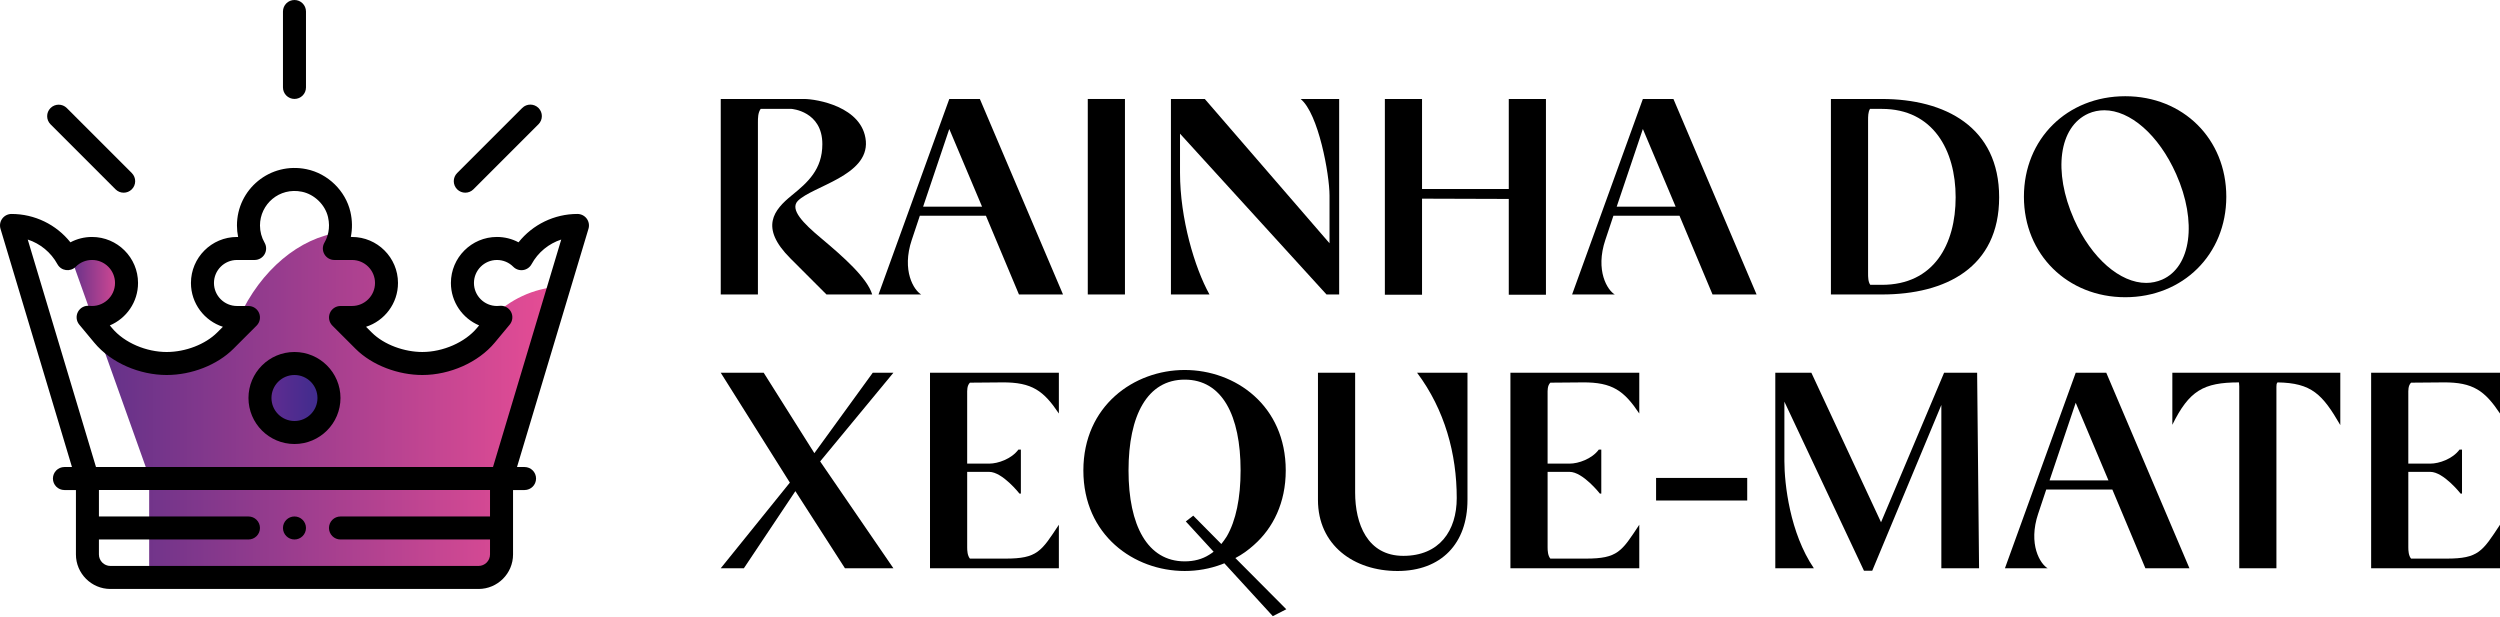
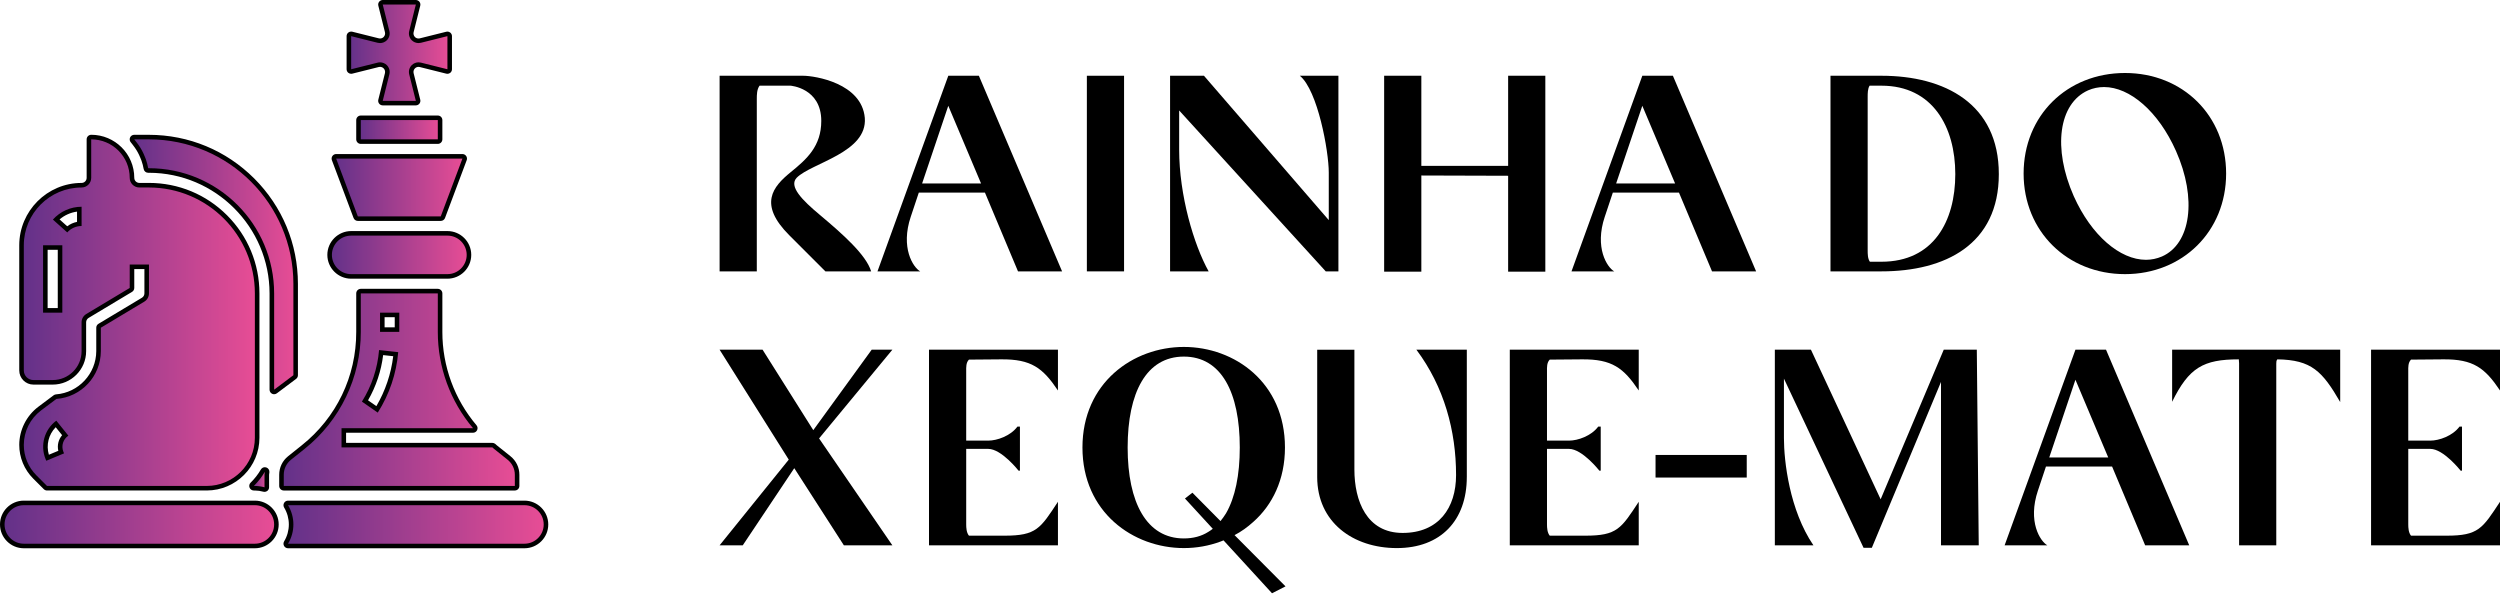
- <svg xmlns="http://www.w3.org/2000/svg" xmlns:xlink="http://www.w3.org/1999/xlink" id="Camada_2" data-name="Camada 2" viewBox="0 0 2743.97 676.28">
+ <svg xmlns="http://www.w3.org/2000/svg" xmlns:xlink="http://www.w3.org/1999/xlink" id="Camada_2" data-name="Camada 2" viewBox="0 0 2742.2 650.74">
  <defs>
    <style>
      .cls-1 {
+         fill: url(#Gradiente_sem_nome_422-5);
+       }
+ 
+       .cls-2 {
+         fill: url(#Gradiente_sem_nome_422-6);
+       }
+ 
+       .cls-3 {
+         fill: url(#Gradiente_sem_nome_422-7);
+       }
+ 
+       .cls-4 {
+         fill: url(#Gradiente_sem_nome_422-4);
+       }
+ 
+       .cls-5 {
        fill: url(#Gradiente_sem_nome_422);
      }

-       .cls-2 {
+       .cls-6 {
+         fill: url(#Gradiente_sem_nome_422-3);
+       }
+ 
+       .cls-7 {
+         fill: url(#Gradiente_sem_nome_422-8);
+       }
+ 
+       .cls-8 {
        fill: url(#Gradiente_sem_nome_422-2);
      }

-       .cls-3 {
-         fill: url(#Gradiente_sem_nome_18);
+       .cls-9 {
+         fill: url(#Gradiente_sem_nome_422-9);
+       }
+ 
+       .cls-10 {
+         fill: url(#Gradiente_sem_nome_422-10);
      }
    </style>
-     <linearGradient id="Gradiente_sem_nome_422" data-name="Gradiente sem nome 422" x1="104.82" y1="444.47" x2="613.64" y2="444.47" gradientUnits="userSpaceOnUse">
+     <linearGradient id="Gradiente_sem_nome_422" data-name="Gradiente sem nome 422" x1="366.23" y1="205.65" x2="509.72" y2="205.65" gradientUnits="userSpaceOnUse">
      <stop offset="0" stop-color="#623189" />
      <stop offset="1" stop-color="#e84d95" />
    </linearGradient>
-     <linearGradient id="Gradiente_sem_nome_18" data-name="Gradiente sem nome 18" x1="285.33" y1="436.84" x2="361.09" y2="436.84" gradientUnits="userSpaceOnUse">
-       <stop offset="0" stop-color="#662c91" />
-       <stop offset="1" stop-color="#392c8d" />
-     </linearGradient>
-     <linearGradient id="Gradiente_sem_nome_422-2" data-name="Gradiente sem nome 422" x1="77.37" y1="310.58" x2="138.88" y2="310.58" xlink:href="#Gradiente_sem_nome_422" />
+     <linearGradient id="Gradiente_sem_nome_422-2" data-name="Gradiente sem nome 422" x1="361.55" y1="279.57" x2="514.4" y2="279.57" xlink:href="#Gradiente_sem_nome_422" />
+     <linearGradient id="Gradiente_sem_nome_422-3" data-name="Gradiente sem nome 422" x1="23.62" y1="342.93" x2="282.07" y2="342.93" xlink:href="#Gradiente_sem_nome_422" />
+     <linearGradient id="Gradiente_sem_nome_422-4" data-name="Gradiente sem nome 422" x1="275.9" y1="526" x2="293" y2="526" xlink:href="#Gradiente_sem_nome_422" />
+     <linearGradient id="Gradiente_sem_nome_422-5" data-name="Gradiente sem nome 422" x1="393.23" y1="142.28" x2="482.72" y2="142.28" xlink:href="#Gradiente_sem_nome_422" />
+     <linearGradient id="Gradiente_sem_nome_422-6" data-name="Gradiente sem nome 422" x1="382.67" y1="57.8" x2="493.28" y2="57.8" xlink:href="#Gradiente_sem_nome_422" />
+     <linearGradient id="Gradiente_sem_nome_422-7" data-name="Gradiente sem nome 422" x1="313.44" y1="575.26" x2="598.88" y2="575.26" xlink:href="#Gradiente_sem_nome_422" />
+     <linearGradient id="Gradiente_sem_nome_422-8" data-name="Gradiente sem nome 422" x1="2.5" y1="575.26" x2="303.19" y2="575.26" xlink:href="#Gradiente_sem_nome_422" />
+     <linearGradient id="Gradiente_sem_nome_422-9" data-name="Gradiente sem nome 422" x1="144.74" y1="290.13" x2="324.31" y2="290.13" xlink:href="#Gradiente_sem_nome_422" />
+     <linearGradient id="Gradiente_sem_nome_422-10" data-name="Gradiente sem nome 422" x1="308.75" y1="427.42" x2="567.2" y2="427.42" xlink:href="#Gradiente_sem_nome_422" />
  </defs>
  <g id="Camada_1-2" data-name="Camada 1">
    <g>
      <g>
-         <path d="M791.08,323.21V108.64h91.57c13,0,64.37,8.16,67.7,46.24,3.02,38.08-58.33,49.26-74.65,65.58-9.07,9.37,5.74,24.48,25.69,41.1,24.48,20.55,50.47,43.52,55.91,61.65h-50.17l-39.59-39.59c-34.15-34.15-18.13-53.19,1.51-69.21,17.53-14.2,33.55-28.41,33.55-56.21,0-36.27-33.85-38.68-33.85-38.68h-33.85c-3.02,4.23-3.02,9.97-3.02,14.81v188.88h-40.8Z" />
-         <path d="M1000.82,263.07c-11.48,34.15,2.42,55.61,10.28,60.14h-46.84l77.67-214.57h33.55l91.27,214.57h-48.35l-36.27-86.43h-72.53l-8.76,26.29ZM1077.88,226.8l-35.96-85.22-28.71,85.22h64.67Z" />
-         <path d="M1193.93,323.21V108.64h40.8v214.57h-40.8Z" />
-         <path d="M1295.17,189.63c0,50.17,16.02,104.26,32.34,133.58h-42.31V108.64h37.17l136.9,158.36v-52.28c0-23.27-12.09-90.06-31.73-106.08h42.31v214.57h-13.9l-160.78-176.49v42.92Z" />
-         <path d="M1560.81,323.51h-40.8V108.64h40.8v98.82h95.2v-98.82h40.8v214.88h-40.8v-105.17l-95.2-.3v105.47Z" />
-         <path d="M1762.08,263.07c-11.48,34.15,2.42,55.61,10.28,60.14h-46.84l77.67-214.57h33.55l91.27,214.57h-48.35l-36.27-86.43h-72.53l-8.76,26.29ZM1839.15,226.8l-35.96-85.22-28.71,85.22h64.67Z" />
-         <path d="M2009.59,323.21V108.64h55.91c69.51,0,128.74,30.83,128.74,107.89s-58.63,106.68-128.74,106.68h-55.91ZM2065.5,312.63c57.12,0,80.99-44.43,80.99-96.1s-24.78-97.01-80.99-97.01h-13c-2.12,3.32-2.12,8.46-2.12,12.39v168.03c0,3.93,0,9.37,2.42,12.69h12.69Z" />
-         <path d="M2332.65,105.61c63.46,0,110.91,46.84,110.91,110.31s-47.75,110.31-110.91,110.31-111.22-46.84-111.22-110.31,47.45-110.31,111.22-110.31ZM2355.62,310.52c6.04,0,11.79-1.21,17.53-3.63,31.73-13.9,38.68-63.47,15.41-115.75-19.34-43.52-50.77-70.11-78.88-70.11-6.04,0-12.09,1.21-17.53,3.63-32.34,14.51-38.99,63.46-15.72,116.05,19.34,43.22,50.77,69.81,79.18,69.81Z" />
-         <path d="M816.47,623.7h-25.39l75.86-93.99-75.86-120.58h47.15l55.61,88.25,64.07-88.25h22.67l-80.39,97.31,80.39,117.26h-53.19l-54.4-84.62-56.51,84.62Z" />
-         <path d="M1061.56,600.43c0,4.23.3,9.37,3.02,12.69h38.99c35.06,0,39.29-7.86,58.63-37.17v47.75h-141.44v-214.57h141.44v44.73c-16.62-24.78-29.32-34.45-62.26-34.15l-35.36.3c-3.32,3.32-3.02,8.46-3.02,12.69v76.16h24.18c9.67,0,24.48-5.14,32.04-15.41h2.72v48.35h-1.51s-18.74-23.88-33.24-23.88h-24.18v82.5Z" />
-         <path d="M1397.02,676.28l-53.19-58.03-3.02,1.21c-13,4.84-26.59,7.25-40.5,7.25-55.61,0-111.22-39.29-111.22-110.31s55.61-110.31,111.22-110.31,110.91,38.99,110.91,110.31c0,35.36-13.9,63.16-34.75,81.6-6.35,5.74-13,10.58-20.55,14.51l55.91,56.21-14.81,7.56ZM1309.68,565.97l30.83,31.13c2.12-2.72,4.23-5.44,6.04-8.46,9.97-17.23,15.11-42.01,15.11-72.23,0-60.44-20.25-99.73-61.35-99.73s-61.65,39.29-61.65,99.73,20.85,99.73,61.65,99.73c10.28,0,19.34-2.42,26.9-7.25,1.51-.91,3.32-2.12,4.84-3.32l-30.52-33.24,8.16-6.35Z" />
-         <path d="M1610.68,548.75c0,47.75-28.71,77.97-76.76,77.97s-87.34-28.41-87.34-77.97v-139.62h40.8v131.46c0,34.15,13.3,69.51,52.89,69.51s58.63-27.5,58.63-63.47c0-48.35-13-96.71-43.52-137.51h55.31v139.62Z" />
-         <path d="M1698.62,600.43c0,4.23.3,9.37,3.02,12.69h38.99c35.06,0,39.29-7.86,58.63-37.17v47.75h-141.44v-214.57h141.44v44.73c-16.62-24.78-29.32-34.45-62.26-34.15l-35.36.3c-3.32,3.32-3.02,8.46-3.02,12.69v76.16h24.18c9.67,0,24.48-5.14,32.04-15.41h2.72v48.35h-1.51s-18.74-23.88-33.24-23.88h-24.18v82.5Z" />
-         <path d="M1817.69,524.57h100.03v24.78h-100.03v-24.78Z" />
-         <path d="M2045.86,626.42l-87.34-185.56v65.28c0,25.08,6.04,78.88,32.34,117.56h-42.31v-214.57h39.59l76.46,164.1,69.21-164.1h36.27l2.12,214.57h-41.4v-179.21l-75.86,181.93h-9.07Z" />
-         <path d="M2237.16,563.56c-11.48,34.15,2.42,55.61,10.28,60.14h-46.84l77.67-214.57h33.55l91.27,214.57h-48.35l-36.27-86.43h-72.53l-8.76,26.29ZM2314.23,527.29l-35.96-85.22-28.71,85.22h64.67Z" />
-         <path d="M2498.58,623.7h-40.8v-199.76c0-1.51-.3-2.72-.3-4.23-38.99,0-54.7,9.07-73.14,46.54v-57.12h184.35v57.42c-19.64-33.85-31.43-46.24-68.91-46.84-1.21,1.21-1.21,3.32-1.21,4.83v199.16Z" />
-         <path d="M2643.33,600.43c0,4.23.3,9.37,3.02,12.69h38.99c35.06,0,39.29-7.86,58.63-37.17v47.75h-141.44v-214.57h141.44v44.73c-16.62-24.78-29.32-34.45-62.26-34.15l-35.36.3c-3.32,3.32-3.02,8.46-3.02,12.69v76.16h24.18c9.67,0,24.48-5.14,32.04-15.41h2.72v48.35h-1.51s-18.74-23.88-33.24-23.88h-24.18v82.5Z" />
+         <path d="M789.32,297.67V83.09h91.57c13,0,64.37,8.16,67.7,46.24,3.02,38.08-58.33,49.26-74.65,65.58-9.07,9.37,5.74,24.48,25.69,41.1,24.48,20.55,50.47,43.52,55.91,61.65h-50.17l-39.59-39.59c-34.15-34.15-18.13-53.19,1.51-69.21,17.53-14.2,33.55-28.41,33.55-56.21,0-36.27-33.85-38.68-33.85-38.68h-33.85c-3.02,4.23-3.02,9.97-3.02,14.81v188.88h-40.8Z" />
+         <path d="M999.05,237.53c-11.48,34.15,2.42,55.61,10.28,60.14h-46.84l77.67-214.57h33.55l91.27,214.57h-48.35l-36.27-86.43h-72.53l-8.76,26.29ZM1076.11,201.26l-35.96-85.22-28.71,85.22h64.67Z" />
+         <path d="M1192.16,297.67V83.09h40.8v214.57h-40.8Z" />
+         <path d="M1293.4,164.09c0,50.17,16.02,104.26,32.34,133.58h-42.31V83.09h37.17l136.9,158.36v-52.28c0-23.27-12.09-90.06-31.73-106.08h42.31v214.57h-13.9l-160.78-176.49v42.92Z" />
+         <path d="M1559.04,297.97h-40.8V83.09h40.8v98.82h95.2v-98.82h40.8v214.88h-40.8v-105.17l-95.2-.3v105.47Z" />
+         <path d="M1760.31,237.53c-11.48,34.15,2.42,55.61,10.28,60.14h-46.84l77.67-214.57h33.55l91.27,214.57h-48.35l-36.27-86.43h-72.53l-8.76,26.29ZM1837.38,201.26l-35.96-85.22-28.71,85.22h64.67Z" />
+         <path d="M2007.82,297.67V83.09h55.91c69.51,0,128.74,30.83,128.74,107.89s-58.63,106.68-128.74,106.68h-55.91ZM2063.73,287.09c57.12,0,80.99-44.43,80.99-96.1s-24.78-97.01-80.99-97.01h-13c-2.12,3.32-2.12,8.46-2.12,12.39v168.03c0,3.93,0,9.37,2.42,12.69h12.69Z" />
+         <path d="M2330.88,80.07c63.46,0,110.91,46.84,110.91,110.31s-47.75,110.31-110.91,110.31-111.22-46.84-111.22-110.31,47.45-110.31,111.22-110.31ZM2353.85,284.97c6.04,0,11.79-1.21,17.53-3.63,31.73-13.9,38.68-63.47,15.41-115.75-19.34-43.52-50.77-70.11-78.88-70.11-6.04,0-12.09,1.21-17.53,3.63-32.34,14.51-38.99,63.46-15.72,116.05,19.34,43.22,50.77,69.81,79.18,69.81Z" />
+         <path d="M814.7,598.15h-25.39l75.86-93.99-75.86-120.58h47.15l55.61,88.25,64.07-88.25h22.67l-80.39,97.31,80.39,117.26h-53.19l-54.4-84.62-56.51,84.62Z" />
+         <path d="M1059.8,574.88c0,4.23.3,9.37,3.02,12.69h38.99c35.06,0,39.29-7.86,58.63-37.17v47.75h-141.44v-214.57h141.44v44.73c-16.62-24.78-29.32-34.45-62.26-34.15l-35.36.3c-3.32,3.32-3.02,8.46-3.02,12.69v76.16h24.18c9.67,0,24.48-5.14,32.04-15.41h2.72v48.35h-1.51s-18.74-23.88-33.24-23.88h-24.18v82.5Z" />
+         <path d="M1395.25,650.74l-53.19-58.03-3.02,1.21c-13,4.84-26.59,7.25-40.5,7.25-55.61,0-111.22-39.29-111.22-110.31s55.61-110.31,111.22-110.31,110.91,38.99,110.91,110.31c0,35.36-13.9,63.16-34.75,81.6-6.35,5.74-13,10.58-20.55,14.51l55.91,56.21-14.81,7.56ZM1307.91,540.43l30.83,31.13c2.12-2.72,4.23-5.44,6.04-8.46,9.97-17.23,15.11-42.01,15.11-72.23,0-60.44-20.25-99.73-61.35-99.73s-61.65,39.29-61.65,99.73,20.85,99.73,61.65,99.73c10.28,0,19.34-2.42,26.9-7.25,1.51-.91,3.32-2.12,4.84-3.32l-30.52-33.24,8.16-6.35Z" />
+         <path d="M1608.91,523.21c0,47.75-28.71,77.97-76.76,77.97s-87.34-28.41-87.34-77.97v-139.62h40.8v131.46c0,34.15,13.3,69.51,52.89,69.51s58.63-27.5,58.63-63.47c0-48.35-13-96.71-43.52-137.51h55.31v139.62Z" />
+         <path d="M1696.86,574.88c0,4.23.3,9.37,3.02,12.69h38.99c35.06,0,39.29-7.86,58.63-37.17v47.75h-141.44v-214.57h141.44v44.73c-16.62-24.78-29.32-34.45-62.26-34.15l-35.36.3c-3.32,3.32-3.02,8.46-3.02,12.69v76.16h24.18c9.67,0,24.48-5.14,32.04-15.41h2.72v48.35h-1.51s-18.74-23.88-33.24-23.88h-24.18v82.5Z" />
+         <path d="M1815.93,499.03h100.03v24.78h-100.03v-24.78Z" />
+         <path d="M2044.1,600.87l-87.34-185.56v65.28c0,25.08,6.04,78.88,32.34,117.56h-42.31v-214.57h39.59l76.46,164.1,69.21-164.1h36.27l2.12,214.57h-41.4v-179.21l-75.86,181.93h-9.07Z" />
+         <path d="M2235.39,538.01c-11.48,34.15,2.42,55.61,10.28,60.14h-46.84l77.67-214.57h33.55l91.27,214.57h-48.35l-36.27-86.43h-72.53l-8.76,26.29ZM2312.46,501.75l-35.96-85.22-28.71,85.22h64.67Z" />
+         <path d="M2496.81,598.15h-40.8v-199.76c0-1.51-.3-2.72-.3-4.23-38.99,0-54.7,9.07-73.14,46.54v-57.12h184.35v57.42c-19.64-33.85-31.43-46.24-68.91-46.84-1.21,1.21-1.21,3.32-1.21,4.83v199.16Z" />
+         <path d="M2641.57,574.88c0,4.23.3,9.37,3.02,12.69h38.99c35.06,0,39.29-7.86,58.63-37.17v47.75h-141.44v-214.57h141.44v44.73c-16.62-24.78-29.32-34.45-62.26-34.15l-35.36.3c-3.32,3.32-3.02,8.46-3.02,12.69v76.16h24.18c9.67,0,24.48-5.14,32.04-15.41h2.72v48.35h-1.51s-18.74-23.88-33.24-23.88h-24.18v82.5Z" />
      </g>
      <g>
-         <path class="cls-1" d="M540.36,348.13c3.04.41,6.17.46,9.35.09l-16.45,19.8c-4.6,5.53-10.12,10.39-16.25,14.53-7.67,5.18-16.29,9.23-25.25,12-9.28,2.88-18.92,4.41-28.24,4.41-22.88,0-48.42-9.12-64.41-25.11l-25.39-25.39h12.63c20.92,0,37.88-16.96,37.88-37.88s-16.96-37.88-37.88-37.88h-19.38c3.08-5.32,5.21-11.25,6.17-17.57-44.28,5.67-86.95,41.16-110.7,93.32h10.28l-17.19,17.19-8.2,8.2c-16.07,16.07-41.68,25.11-64.41,25.11-25.8,0-53.65-11.56-69.74-30.94l-8.34-10.04,58.89,165.14v110.68h361.51c13.95,0,25.25-11.3,25.25-25.25v-83.33l2.01-6.7,61.17-203.89c-28.61,1.87-54.34,14.33-73.29,33.5Z" />
-         <circle class="cls-3" cx="323.21" cy="436.84" r="37.88" />
-         <path class="cls-2" d="M138.88,310.58c0-20.92-16.96-37.88-37.88-37.88-8.94,0-17.16,3.1-23.64,8.29l24.06,67.46c20.26-.18,37.45-16.7,37.45-37.88Z" />
-         <path d="M323.21,592.13c6.97,0,12.63-5.66,12.63-12.63s-5.66-12.63-12.63-12.63-12.63,5.66-12.63,12.63,5.66,12.63,12.63,12.63Z" />
-         <path d="M310.58,12.63v83.33c0,6.97,5.65,12.63,12.63,12.63s12.63-5.65,12.63-12.63V12.63c0-6.97-5.65-12.63-12.63-12.63s-12.63,5.65-12.63,12.63Z" />
-         <path d="M55.46,118.59c-4.93,4.93-4.93,12.92,0,17.86l71.35,71.35c4.93,4.93,12.92,4.93,17.86,0,4.93-4.93,4.93-12.92,0-17.86l-71.35-71.35c-4.93-4.93-12.93-4.93-17.86,0Z" />
-         <path d="M573.18,118.51l-71.42,71.42c-4.93,4.93-4.93,12.92,0,17.86,4.93,4.93,12.92,4.93,17.86,0l71.42-71.42c4.93-4.93,4.93-12.92,0-17.86-4.93-4.93-12.92-4.93-17.86,0Z" />
-         <path d="M633.79,234.83c-25.44,0-49.14,11.65-64.66,31.13-7.21-3.84-15.3-5.88-23.72-5.88-27.85,0-50.5,22.66-50.5,50.5,0,20.92,12.79,38.91,30.96,46.57l-2.32,2.8c-13.12,15.78-37.25,26.39-60.04,26.39-19.33,0-41.77-7.7-55.49-21.41l-6.25-6.25c20.32-6.54,35.06-25.62,35.06-48.09,0-27.85-22.66-50.5-50.5-50.5h-1.28c1.81-8.95,1.69-18.33-.45-27.56-5.38-23.19-24.72-42-48.12-46.82-40.14-8.27-76.4,22.1-76.4,61.76,0,4.26.43,8.49,1.27,12.63h-1.27c-27.85,0-50.5,22.66-50.5,50.5,0,22.46,14.74,41.55,35.06,48.09l-6.25,6.25c-13.01,13.01-34.79,21.41-55.49,21.41-22.04,0-46.35-9.9-60.03-26.39l-2.32-2.8c18.17-7.66,30.96-25.65,30.96-46.57,0-27.85-22.66-50.5-50.5-50.5-8.42,0-16.51,2.04-23.72,5.88-15.52-19.48-39.22-31.13-64.66-31.13-3.99,0-7.75,1.89-10.13,5.09s-3.11,7.34-1.96,11.16l78.45,261.51h-8.28c-6.97,0-12.63,5.65-12.63,12.63s5.65,12.63,12.63,12.63h12.63v70.7c0,20.88,16.99,37.88,37.88,37.88h404.01c20.88,0,37.88-16.99,37.88-37.88v-70.7h12.63c6.97,0,12.63-5.65,12.63-12.63s-5.65-12.63-12.63-12.63h-8.28l78.45-261.51c1.15-3.82.42-7.96-1.96-11.16-2.38-3.2-6.14-5.09-10.13-5.09ZM537.84,566.88h-164.13c-6.97,0-12.63,5.65-12.63,12.63s5.65,12.63,12.63,12.63h164.13v16.41c0,6.96-5.66,12.63-12.63,12.63H121.2c-6.96,0-12.63-5.66-12.63-12.63v-16.41h164.13c6.97,0,12.63-5.65,12.63-12.63s-5.65-12.63-12.63-12.63H108.58v-29.04h429.26v29.04ZM541.07,512.59H105.35L30.44,262.91c13.71,4.47,25.46,14.02,32.59,27.06,4.06,7.44,14.14,8.81,20.06,2.83,4.76-4.81,11.12-7.46,17.91-7.46,13.92,0,25.25,11.33,25.25,25.25,0,15.25-13.42,26.81-28.08,25.1-5.13-.59-10.1,1.98-12.56,6.52-2.46,4.54-1.91,10.12,1.39,14.09l16.45,19.79c18.73,22.56,50.28,35.51,79.46,35.51,27.47,0,55.57-11.04,73.34-28.81l25.39-25.39c3.61-3.61,4.69-9.04,2.74-13.76-1.95-4.72-6.56-7.79-11.66-7.79h-12.63c-13.92,0-25.25-11.33-25.25-25.25s11.33-25.25,25.25-25.25h19.38c4.51,0,8.68-2.41,10.94-6.32,2.25-3.91,2.25-8.72,0-12.63-3.31-5.72-5.06-12.27-5.06-18.93,0-23.31,21.18-42.15,46.06-37.02,13.7,2.82,25.47,14.25,28.62,27.79,2.91,12.55-.56,22.24-3.98,28.16-2.26,3.91-2.26,8.72,0,12.63,2.25,3.91,6.42,6.32,10.94,6.32h19.38c13.92,0,25.25,11.33,25.25,25.25s-11.33,25.25-25.25,25.25h-12.63c-5.11,0-9.71,3.08-11.66,7.79-1.95,4.72-.87,10.15,2.74,13.76l25.39,25.39c18.49,18.49,47.3,28.81,73.34,28.81,30.34,0,61.52-13.93,79.45-35.5l16.45-19.8c3.3-3.97,3.85-9.55,1.39-14.09-2.46-4.54-7.44-7.12-12.56-6.52-.9.1-1.82.16-2.83.16-13.92,0-25.25-11.33-25.25-25.25s11.33-25.25,25.25-25.25c6.79,0,13.16,2.65,17.91,7.46,2.81,2.84,6.79,4.18,10.74,3.62,3.95-.56,7.41-2.95,9.32-6.45,7.12-13.04,18.88-22.59,32.59-27.06l-74.9,249.68Z" />
-         <path d="M323.21,386.34c-27.85,0-50.5,22.66-50.5,50.5s22.66,50.5,50.5,50.5,50.5-22.66,50.5-50.5-22.66-50.5-50.5-50.5ZM323.21,462.09c-13.92,0-25.25-11.33-25.25-25.25s11.33-25.25,25.25-25.25,25.25,11.33,25.25,25.25-11.33,25.25-25.25,25.25Z" />
+         <g>
+           <path class="cls-5" d="M392.49,239.83c-1.04,0-1.97-.65-2.34-1.62l-23.76-63.36c-.29-.77-.18-1.63.29-2.3s1.23-1.08,2.05-1.08h138.49c.82,0,1.59.4,2.05,1.08s.57,1.53.29,2.3l-23.76,63.36c-.37.98-1.3,1.62-2.34,1.62h-90.97Z" />
+           <path d="M507.22,173.97h0M507.22,173.97l-23.76,63.36h-90.97l-23.76-63.36h138.49M507.23,168.97h-138.5c-1.64,0-3.18.8-4.11,2.15-.93,1.35-1.15,3.07-.57,4.6l23.76,63.36c.73,1.95,2.6,3.24,4.68,3.24h90.97c2.08,0,3.95-1.29,4.68-3.24l23.7-63.19c.25-.59.38-1.24.38-1.92,0-2.76-2.24-5-5-5h0ZM507.22,178.97h0,0Z" />
+         </g>
+         <g>
+           <path class="cls-8" d="M385.17,303.19c-13.02,0-23.62-10.6-23.62-23.62s10.6-23.62,23.62-23.62h105.6c13.02,0,23.62,10.6,23.62,23.62s-10.6,23.62-23.62,23.62h-105.6Z" />
+           <path d="M490.78,258.45c11.66,0,21.12,9.46,21.12,21.12s-9.46,21.12-21.12,21.12h-105.6c-11.66,0-21.12-9.46-21.12-21.12s9.46-21.12,21.12-21.12h105.6M490.78,253.45h-105.6c-14.4,0-26.12,11.72-26.12,26.12s11.72,26.12,26.12,26.12h105.6c14.4,0,26.12-11.72,26.12-26.12s-11.72-26.12-26.12-26.12h0Z" />
+         </g>
+         <g>
+           <path class="cls-6" d="M51.56,535.52c-.66,0-1.3-.26-1.77-.73l-11.62-11.62c-9.3-9.25-14.61-22.09-14.56-35.21.04-15.52,7.46-30.36,19.85-39.71l16.9-12.68c.38-.29.84-.46,1.31-.49,25.96-1.96,46.35-23.88,46.43-49.9v-25.7c0-.88.46-1.69,1.21-2.14l47.68-28.61c2.41-1.45,3.91-4.09,3.91-6.91v-29.18h-16.12v23.21c0,.88-.46,1.69-1.21,2.14l-47.68,28.61c-2.41,1.45-3.91,4.09-3.91,6.91v31.68c0,18.85-15.33,34.18-34.18,34.18h-21.12c-7.2,0-13.06-5.86-13.06-13.06v-137.28c.04-36.28,29.58-65.83,65.86-65.86,4.45,0,8.06-3.62,8.06-8.06v-42.24c0-1.38,1.12-2.5,2.5-2.5,24.67,0,44.74,20.07,44.74,44.74,0,4.44,3.62,8.06,8.06,8.06h10.56c65.35.08,118.58,53.31,118.66,118.66v158.41c-.04,30.46-24.84,55.26-55.3,55.3H51.56ZM61.37,464.94c-10.6,9.11-14.4,24.02-9.26,37.18l14.89-6.19c-2.37-6.64-.54-13.82,4.48-18.44l-10.1-12.55ZM65.86,340.43v-68.92h-16.12v68.92h16.12ZM73.65,251.49c3.7-3.34,8.38-5.43,13.33-5.97v-16.18c-9.53.62-18.56,4.66-25.37,11.35l12.04,10.79Z" />
+           <path d="M100.04,152.85c23.33,0,42.24,18.91,42.24,42.24,0,5.83,4.73,10.56,10.56,10.56h10.56c64.13.08,116.09,52.04,116.16,116.16v158.41c-.04,29.15-23.65,52.77-52.8,52.8H51.56l-11.62-11.62c-8.89-8.85-13.87-20.89-13.82-33.43.04-14.83,7.01-28.79,18.85-37.73l16.89-12.67c27.43-2.07,48.66-24.89,48.74-52.39v-25.7l47.68-28.61c3.18-1.91,5.12-5.34,5.12-9.05v-31.68h-21.12v25.71l-47.68,28.61c-3.18,1.91-5.12,5.34-5.12,9.05v31.68c0,17.5-14.19,31.68-31.68,31.68h-21.12c-5.83,0-10.56-4.73-10.56-10.56v-137.29c.04-34.98,28.38-63.33,63.36-63.36,5.83,0,10.56-4.73,10.56-10.56v-42.24M73.75,254.93c4.01-4.47,9.73-7.03,15.74-7.04v-21.12c-12.01.02-23.45,5.14-31.46,14.08l15.72,14.09M47.24,342.93h21.12v-73.92h-21.12v73.92M50.75,505.39l19.5-8.11-.83-1.99c-2.42-6.4-.11-13.62,5.57-17.42l-13.24-16.45c-13.03,9.66-17.89,26.91-11.84,41.95l.84,2.01M100.04,147.85c-2.76,0-5,2.24-5,5v42.24c0,3.07-2.49,5.56-5.56,5.56-37.66.04-68.32,30.7-68.36,68.36v137.29c0,8.58,6.98,15.56,15.56,15.56h21.12c20.23,0,36.68-16.46,36.68-36.68v-31.68c0-1.94,1.03-3.76,2.69-4.76l47.68-28.61c1.51-.9,2.43-2.53,2.43-4.29v-20.71h11.12v26.68c0,1.94-1.03,3.77-2.7,4.76l-47.68,28.61c-1.51.9-2.43,2.53-2.43,4.29v25.7c-.07,24.72-19.45,45.54-44.11,47.4-.95.07-1.86.41-2.62.99l-16.89,12.67c-13.02,9.83-20.81,25.42-20.85,41.72-.05,13.78,5.53,27.27,15.3,36.99l11.61,11.61c.94.94,2.21,1.46,3.54,1.46h175.21c31.84-.04,57.76-25.97,57.8-57.8v-158.41c-.04-32.35-12.66-62.76-35.53-85.64s-53.28-35.49-85.63-35.53h-10.57c-3.07,0-5.56-2.49-5.56-5.56,0-26.05-21.19-47.24-47.24-47.24h0ZM65.34,240.68c5.43-4.62,12.09-7.6,19.15-8.57v11.27c-3.9.77-7.59,2.42-10.76,4.82l-8.38-7.51h0ZM52.24,274.01h11.12v63.92h-11.12v-63.92h0ZM53.6,498.79c-3.18-10.71-.25-22.28,7.51-30.19l7.03,8.74c-4,4.69-5.6,11.02-4.18,17.14l-10.36,4.31h0Z" />
+         </g>
+         <g>
+           <path class="cls-4" d="M290.13,537.02c-.22,0-.45-.03-.67-.09-3.21-.89-6.55-1.37-9.92-1.41h-1.14c-1.02,0-1.93-.61-2.31-1.55-.38-.94-.16-2.02.56-2.73,4.55-4.47,8.49-9.52,11.7-15.01.46-.78,1.29-1.24,2.16-1.24.25,0,.5.04.75.11,1.11.35,1.84,1.42,1.74,2.58-.04.51-.12,1.02-.19,1.53-.09.57-.17,1.1-.17,1.58v13.73c0,.78-.37,1.52-.99,1.99-.44.33-.97.51-1.51.51Z" />
+           <path d="M290.5,517.48c-.09,1.11-.37,2.18-.37,3.31v13.73c-3.44-.95-6.99-1.45-10.56-1.5h-1.17c4.7-4.62,8.78-9.84,12.1-15.54M290.5,512.48c-1.74,0-3.4.91-4.32,2.48-3.09,5.3-6.89,10.17-11.29,14.49-1.45,1.42-1.89,3.58-1.12,5.46.77,1.88,2.6,3.11,4.63,3.11h1.14c3.15.04,6.26.49,9.26,1.32.44.12.89.18,1.34.18,1.08,0,2.15-.35,3.03-1.02,1.24-.95,1.97-2.42,1.97-3.98v-13.73c0-.29.07-.73.14-1.2.08-.5.16-1.07.22-1.71.18-2.32-1.26-4.47-3.49-5.17-.49-.16-1-.23-1.5-.23h0ZM290.5,522.48h0,0Z" />
+         </g>
+         <g>
+           <rect class="cls-1" x="393.23" y="129.22" width="89.48" height="26.12" rx="2.5" ry="2.5" />
+           <path d="M480.22,131.72v21.12h-84.48v-21.12h84.48M480.22,126.72h-84.48c-2.76,0-5,2.24-5,5v21.12c0,2.76,2.24,5,5,5h84.48c2.76,0,5-2.24,5-5v-21.12c0-2.76-2.24-5-5-5h0Z" />
+         </g>
+         <g>
+           <path class="cls-2" d="M419.82,113.1c-.77,0-1.5-.35-1.97-.96-.47-.61-.64-1.4-.46-2.14l7.28-29.11c.68-2.73-.13-5.67-2.12-7.66-1.5-1.5-3.58-2.36-5.7-2.36-.66,0-1.31.08-1.95.24l-29.12,7.28c-.2.05-.4.07-.61.07-.55,0-1.09-.18-1.54-.53-.61-.47-.96-1.2-.96-1.97v-36.31c0-.77.35-1.5.96-1.97.44-.35.99-.53,1.54-.53.2,0,.41.02.61.07l29.12,7.28c.64.16,1.29.24,1.95.24,2.16,0,4.18-.84,5.71-2.37,1.99-1.99,2.8-4.92,2.12-7.66l-7.28-29.11c-.19-.75-.02-1.54.46-2.14.47-.61,1.2-.96,1.97-.96h36.31c.77,0,1.5.35,1.97.96.47.61.64,1.4.46,2.14l-7.28,29.11c-.68,2.73.13,5.67,2.12,7.66,1.52,1.52,3.55,2.36,5.71,2.36.66,0,1.31-.08,1.95-.24l29.12-7.28c.2-.05.4-.07.61-.07.55,0,1.09.18,1.54.53.61.47.96,1.2.96,1.97v36.31c0,.77-.35,1.5-.96,1.97-.44.35-.99.53-1.54.53-.2,0-.41-.02-.61-.07l-29.12-7.28c-.64-.16-1.29-.24-1.95-.24-2.16,0-4.18.84-5.71,2.37-1.99,1.99-2.8,4.92-2.12,7.66l7.28,29.11c.19.75.02,1.54-.46,2.14-.47.61-1.2.96-1.97.96h-36.31Z" />
+           <path d="M456.13,5l-7.28,29.11c-.9,3.6.15,7.4,2.77,10.03,2.01,2.01,4.71,3.1,7.48,3.1.85,0,1.71-.1,2.55-.31l29.12-7.28v36.31l-29.12-7.28c-.85-.21-1.7-.31-2.55-.31-2.77,0-5.47,1.09-7.48,3.1-2.62,2.62-3.67,6.43-2.77,10.03l7.28,29.11h-36.31l7.28-29.11c.9-3.6-.15-7.41-2.78-10.03-2-2-4.7-3.09-7.47-3.09-.85,0-1.71.1-2.55.31l-29.12,7.28v-36.31l29.12,7.28c.85.21,1.7.31,2.55.31,2.77,0,5.47-1.09,7.48-3.1,2.62-2.62,3.67-6.43,2.77-10.03l-7.28-29.11h36.31M456.13,0h-36.31c-1.54,0-2.99.71-3.94,1.92-.95,1.21-1.28,2.8-.91,4.29l7.28,29.11c.47,1.88-.09,3.91-1.46,5.28-1.05,1.05-2.45,1.63-3.94,1.63-.45,0-.9-.06-1.34-.17l-29.12-7.28c-.4-.1-.81-.15-1.21-.15-1.1,0-2.19.37-3.08,1.06-1.21.95-1.92,2.4-1.92,3.94v36.31c0,1.54.71,2.99,1.92,3.94.89.69,1.97,1.06,3.08,1.06.4,0,.81-.05,1.21-.15l29.12-7.28c.44-.11.89-.16,1.34-.16,1.46,0,2.9.59,3.93,1.63,1.37,1.37,1.93,3.4,1.46,5.29l-7.28,29.11c-.37,1.49-.04,3.08.91,4.29.95,1.21,2.4,1.92,3.94,1.92h36.31c1.54,0,2.99-.71,3.94-1.92.95-1.21,1.28-2.8.91-4.29l-7.28-29.11c-.47-1.88.09-3.91,1.46-5.28,1.05-1.05,2.45-1.63,3.94-1.63.45,0,.9.06,1.34.17l29.12,7.28c.4.1.81.15,1.21.15,1.1,0,2.19-.37,3.08-1.06,1.21-.95,1.92-2.4,1.92-3.94v-36.31c0-1.54-.71-2.99-1.92-3.94-.89-.69-1.97-1.06-3.08-1.06-.4,0-.81.05-1.21.15l-29.12,7.28c-.44.11-.89.16-1.34.16-1.49,0-2.89-.58-3.94-1.63-1.37-1.37-1.93-3.4-1.46-5.28l7.28-29.11c.37-1.49.04-3.08-.91-4.29-.95-1.21-2.4-1.92-3.94-1.92h0ZM456.13,10h0,0Z" />
+         </g>
+         <g>
+           <path class="cls-3" d="M315.94,598.88c-.9,0-1.73-.49-2.18-1.27s-.43-1.75.04-2.52c7.37-12.23,7.37-27.43,0-39.66-.47-.77-.48-1.74-.04-2.52s1.28-1.27,2.18-1.27h259.32c13.02,0,23.62,10.6,23.62,23.62s-10.6,23.62-23.62,23.62h-259.32Z" />
+           <path d="M575.26,554.14c11.66,0,21.12,9.46,21.12,21.12s-9.46,21.12-21.12,21.12h-259.32c7.83-12.99,7.83-29.25,0-42.24h259.32M575.26,549.14h-259.32c-1.8,0-3.47.97-4.35,2.54-.89,1.57-.86,3.5.07,5.04,6.89,11.44,6.89,25.64,0,37.08-.93,1.54-.96,3.47-.07,5.04.89,1.57,2.55,2.54,4.35,2.54h259.32c14.4,0,26.12-11.72,26.12-26.12s-11.72-26.12-26.12-26.12h0Z" />
+         </g>
+         <g>
+           <path class="cls-7" d="M26.12,598.88c-13.02,0-23.62-10.6-23.62-23.62s10.6-23.62,23.62-23.62h253.45c13.02,0,23.62,10.6,23.62,23.62s-10.6,23.62-23.62,23.62H26.12Z" />
+           <path d="M279.57,554.14c11.66,0,21.12,9.46,21.12,21.12s-9.46,21.12-21.12,21.12H26.12c-11.66,0-21.12-9.46-21.12-21.12s9.46-21.12,21.12-21.12h253.45M279.57,549.14H26.12c-14.4,0-26.12,11.72-26.12,26.12s11.72,26.12,26.12,26.12h253.45c14.4,0,26.12-11.72,26.12-26.12s-11.72-26.12-26.12-26.12h0Z" />
+         </g>
+         <g>
+           <path class="cls-9" d="M300.69,429.92c-.38,0-.76-.09-1.12-.26-.85-.42-1.38-1.29-1.38-2.24v-105.6c-.08-74.25-60.54-134.72-134.79-134.81h-.87c-1.21,0-2.25-.87-2.46-2.07-.56-3.21-1.41-6.42-2.5-9.55-.23-.68-.51-1.33-.8-2.03-.12-.29-.24-.57-.36-.86-.84-2.12-1.78-4.16-2.82-6.11-.44-.83-.91-1.61-1.4-2.45l-.34-.57c-1.13-1.84-2.4-3.66-3.74-5.37-.24-.31-.47-.62-.71-.93-.41-.54-.79-1.06-1.2-1.53-.16-.17-.35-.42-.54-.67-.09-.12-.18-.24-.28-.35-.66-.73-.82-1.79-.42-2.69.4-.9,1.3-1.48,2.28-1.48h16.17c42.96.05,83.35,16.8,113.72,47.18,30.38,30.38,47.13,70.76,47.18,113.72v100.33c0,.79-.37,1.53-1,2l-21.12,15.84c-.44.33-.97.5-1.5.5Z" />
+           <path d="M163.41,152.85c87.44.1,158.31,70.96,158.41,158.41v100.32l-21.12,15.84v-105.6c-.08-75.79-61.49-137.22-137.28-137.31h-.88c-.59-3.38-1.47-6.71-2.61-9.95-.36-1.04-.8-2.01-1.21-3.01-.86-2.17-1.83-4.28-2.93-6.34-.57-1.07-1.17-2.06-1.79-3.11-1.2-1.95-2.51-3.83-3.92-5.64-.67-.85-1.27-1.73-1.99-2.55-.29-.32-.54-.72-.84-1.06h16.17M163.41,147.85h-16.17c-1.97,0-3.76,1.16-4.56,2.96-.81,1.8-.48,3.9.84,5.37.03.04.08.11.13.18.17.23.39.53.69.85.34.4.69.86,1.05,1.35.25.33.49.65.74.98,1.27,1.62,2.47,3.36,3.58,5.15l.33.56c.47.8.92,1.55,1.32,2.31,1,1.87,1.9,3.83,2.69,5.83,0,.02.02.04.02.06.12.3.25.61.38.91.27.65.53,1.26.73,1.83,1.07,3.03,1.87,6.11,2.41,9.19.42,2.39,2.5,4.14,4.92,4.14h.88c72.87.08,132.21,59.44,132.28,132.31v105.6c0,1.89,1.07,3.62,2.76,4.47.71.35,1.47.53,2.24.53,1.06,0,2.12-.34,3-1l21.12-15.84c1.26-.94,2-2.43,2-4v-100.32c-.05-43.63-17.06-84.64-47.91-115.49-30.85-30.85-71.86-47.86-115.49-47.91h0Z" />
+         </g>
+         <g>
+           <path class="cls-10" d="M311.25,535.52c-1.38,0-2.5-1.12-2.5-2.5v-12.23c-.02-7.22,3.21-13.94,8.86-18.45l14.88-11.89c38.72-30.83,60.86-76.9,60.74-126.39v-42.25c0-1.38,1.12-2.5,2.5-2.5h84.48c1.38,0,2.5,1.12,2.5,2.5v42.24c-.04,38.02,13.46,74.95,38.02,103.99.63.74.77,1.78.36,2.67-.41.88-1.29,1.45-2.27,1.45h-141.71v16.12h162.98c.57,0,1.13.2,1.58.56.35.29.69.6,1.01.91.25.24.51.48.78.7l14.86,11.89c5.66,4.5,8.89,11.23,8.87,18.46v12.22c0,1.38-1.12,2.5-2.5,2.5h-253.45ZM413.62,449.03c11.21-18.34,18.25-39.16,20.46-60.54l-16.03-1.75c-1.92,18.71-8,36.96-17.68,53.09l13.25,9.2ZM435.48,361.55v-16.12h-16.12v16.12h16.12Z" />
+           <path d="M480.22,321.81v42.24c-.04,38.66,13.64,76.08,38.61,105.6h-144.21v21.12h165.48c.63.52,1.17,1.11,1.82,1.62l14.86,11.89c5.03,4,7.95,10.08,7.93,16.5v12.23h-253.45v-12.23c-.02-6.42,2.9-12.49,7.92-16.5l14.88-11.89c39.08-31.12,61.8-78.39,61.68-128.35v-42.24h84.48M416.85,364.05h21.12v-21.12h-21.12v21.12M414.35,452.58c12.72-19.97,20.42-42.72,22.45-66.31l-21.01-2.3c-1.65,20.08-8.1,39.48-18.8,56.56l17.35,12.05M480.22,316.81h-84.48c-2.76,0-5,2.24-5,5v42.24c.12,48.73-21.68,94.09-59.8,124.44l-14.89,11.9c-6.25,4.98-9.82,12.42-9.8,20.42v12.22c0,2.76,2.24,5,5,5h253.45c2.76,0,5-2.24,5-5v-12.23c.03-7.98-3.55-15.43-9.82-20.41l-14.85-11.88c-.17-.14-.39-.34-.63-.57-.33-.31-.7-.66-1.16-1.03-.89-.72-2.01-1.12-3.15-1.12h-160.48v-11.12h139.21c1.95,0,3.72-1.13,4.54-2.9s.54-3.85-.72-5.33c-24.17-28.59-37.46-64.94-37.42-102.37v-42.25c0-2.76-2.24-5-5-5h0ZM421.85,347.93h11.12v11.12h-11.12v-11.12h0ZM403.7,439.1c8.76-15.21,14.43-32.19,16.56-49.6l11.06,1.21c-2.34,19.26-8.66,38-18.47,54.75l-9.15-6.35h0Z" />
+         </g>
      </g>
    </g>
  </g>
</svg>
